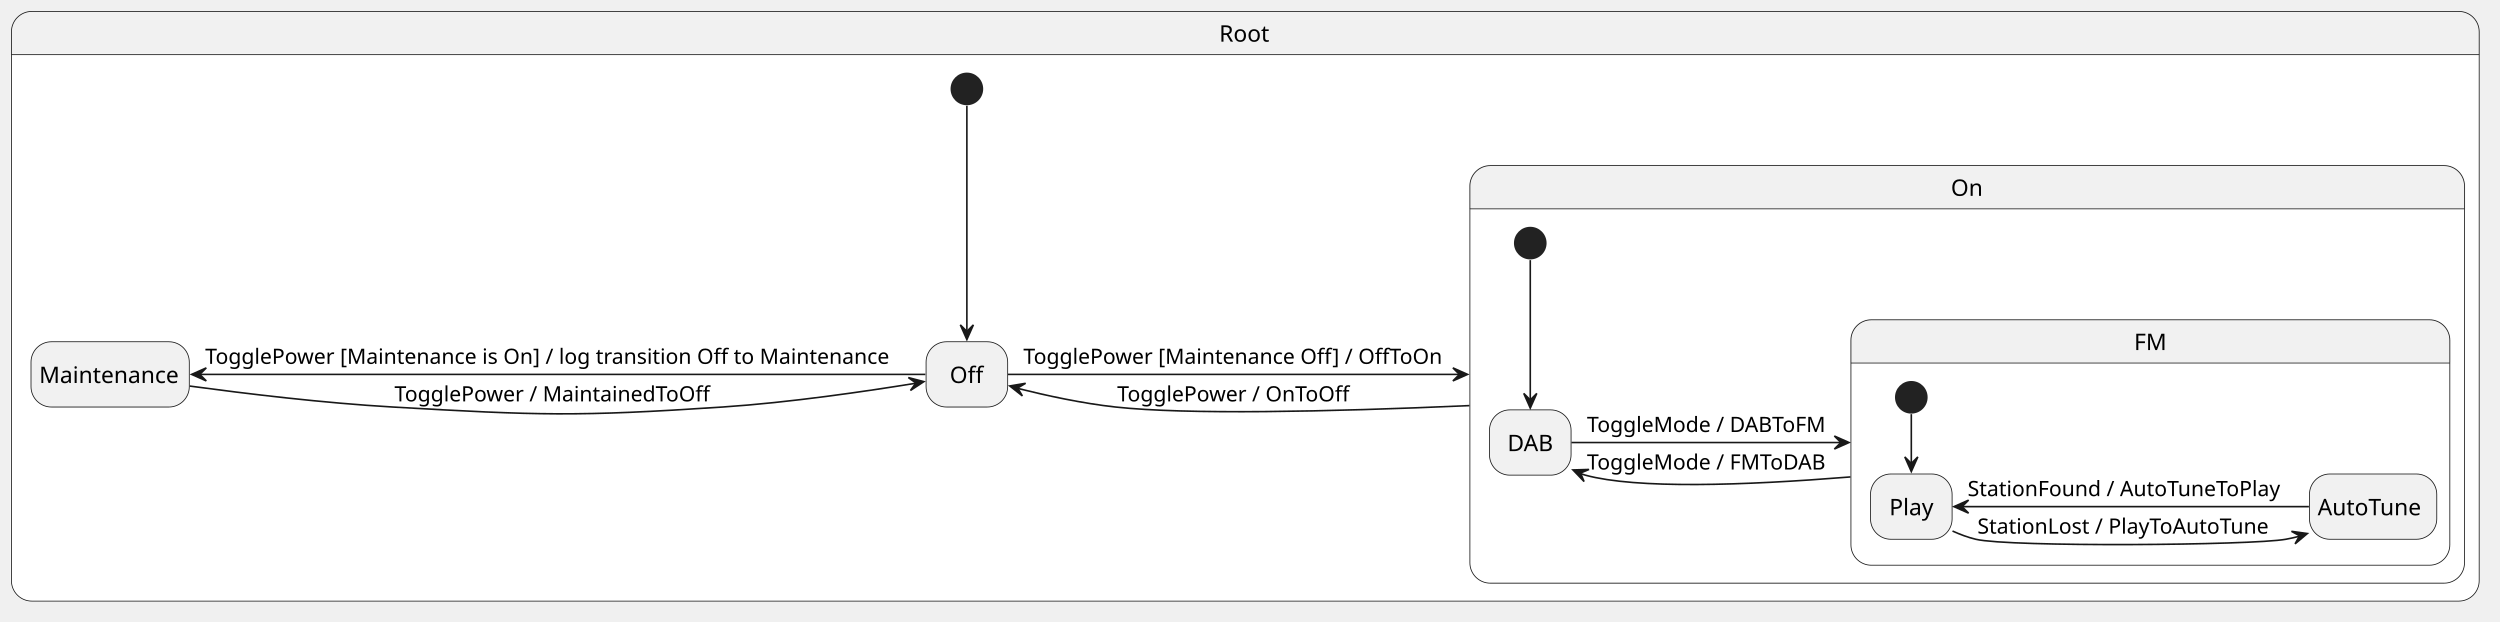
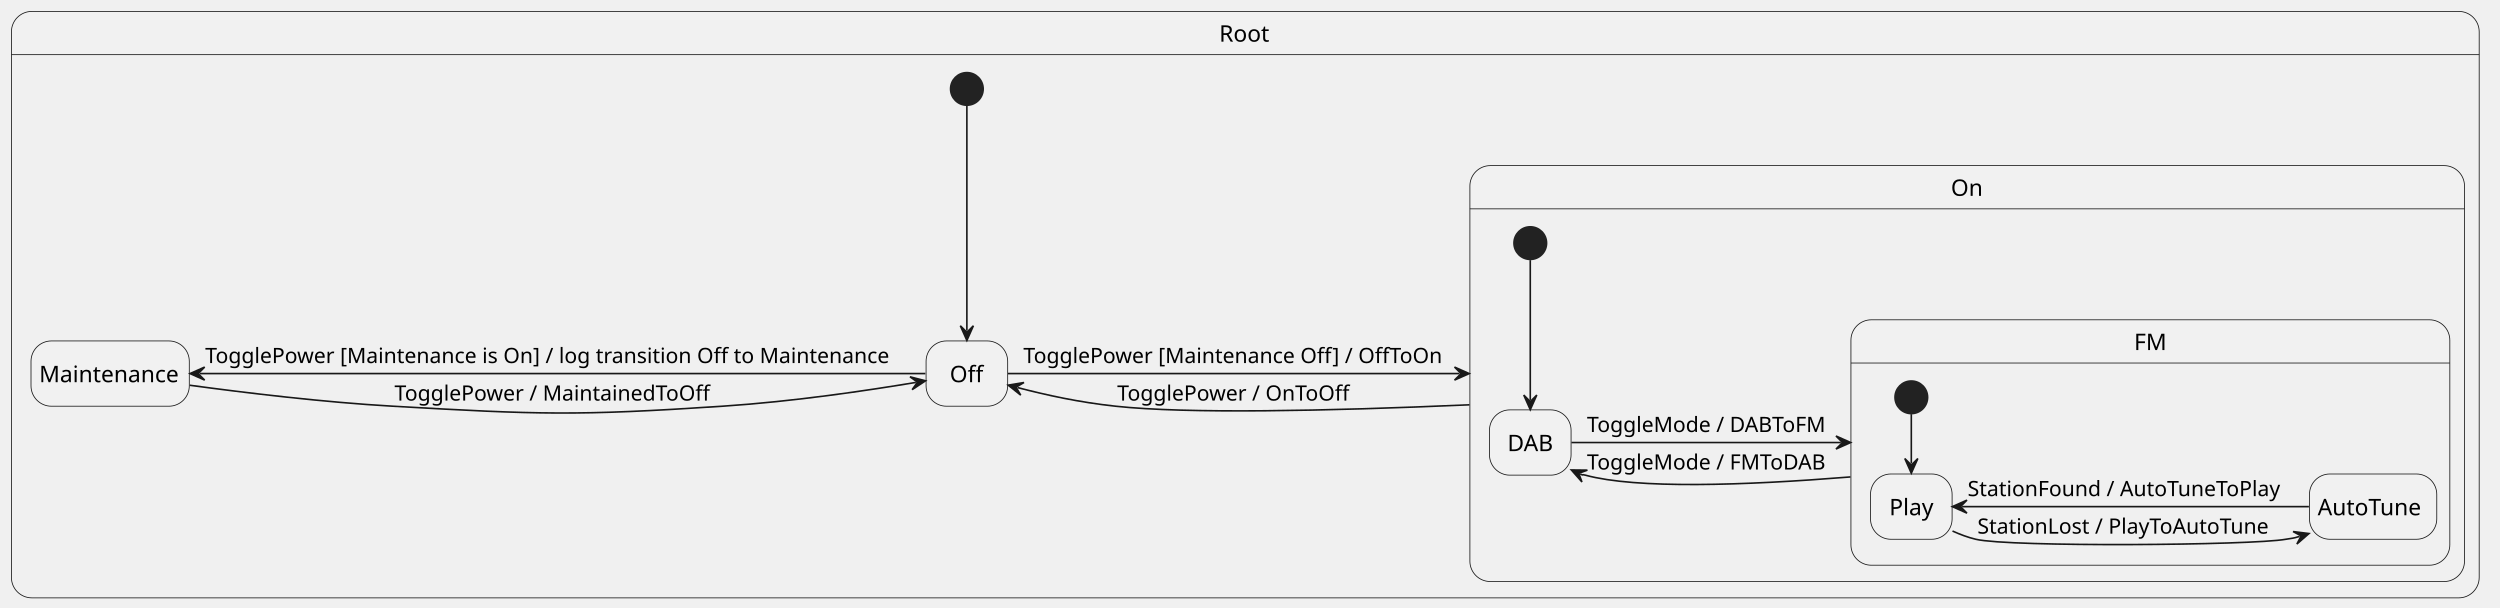
- <svg xmlns="http://www.w3.org/2000/svg" contentStyleType="text/css" height="381px" preserveAspectRatio="none" style="width:1532px;height:381px;background:#FFFFFF;" version="1.1" viewBox="0 0 1532 381" width="1532px" zoomAndPan="magnify">
+ <svg xmlns="http://www.w3.org/2000/svg" contentStyleType="text/css" height="372px" preserveAspectRatio="none" style="width:1532px;height:372px;background:#FFFFFF;" version="1.1" viewBox="0 0 1532 372" width="1532px" zoomAndPan="magnify">
  <defs />
  <g>
    <path d="M19.5,7 L1506.75,7 A12.5,12.5 0 0 1 1519.25,19.5 L1519.25,33.488 L7,33.488 L7,19.5 A12.5,12.5 0 0 1 19.5,7 " fill="#F1F1F1" style="stroke:#F1F1F1;stroke-width:1.0;" />
-     <path d="M7,33.488 L1519.25,33.488 L1519.25,355.865 A12.5,12.5 0 0 1 1506.75,368.365 L19.5,368.365 A12.5,12.5 0 0 1 7,355.865 L7,33.488 " fill="#FFFFFF" style="stroke:#FFFFFF;stroke-width:1.0;" />
-     <rect height="361.365" rx="12.5" ry="12.5" style="stroke:#181818;stroke-width:0.5;fill:none;" width="1512.25" x="7" y="7" />
-     <line style="stroke:#181818;stroke-width:0.5;fill:none;" x1="7" x2="1519.25" y1="33.488" y2="33.488" />
+     <rect fill="none" height="359.365" rx="12.5" ry="12.5" style="stroke:#181818;stroke-width:0.5;" width="1512.25" x="7" y="7" />
+     <line style="stroke:#181818;stroke-width:0.5;" x1="7" x2="1519.25" y1="33.488" y2="33.488" />
    <text fill="#000000" font-family="sans-serif" font-size="14" lengthAdjust="spacing" textLength="32" x="747.125" y="25.535">Root</text>
-     <ellipse cx="592.5" cy="54.488" fill="#222222" rx="10" ry="10" style="stroke:none;stroke-width:1.0;" />
-     <rect fill="#F1F1F1" height="40" rx="12.5" ry="12.5" style="stroke:#181818;stroke-width:0.5;" width="50" x="567.5" y="209.428" />
-     <text fill="#000000" font-family="sans-serif" font-size="14" lengthAdjust="spacing" textLength="21" x="582" y="234.719">Off</text>
-     <rect fill="#F1F1F1" height="40" rx="12.5" ry="12.5" style="stroke:#181818;stroke-width:0.5;" width="97" x="19" y="209.428" />
-     <text fill="#000000" font-family="sans-serif" font-size="14" lengthAdjust="spacing" textLength="87" x="24" y="234.719">Maintenance</text>
+     <ellipse cx="592.5" cy="54.488" fill="#222222" rx="10" ry="10" style="stroke:#222222;stroke-width:1.0;" />
+     <rect fill="#F1F1F1" height="40" rx="12.5" ry="12.5" style="stroke:#181818;stroke-width:0.5;" width="50" x="567.5" y="208.928" />
+     <text fill="#000000" font-family="sans-serif" font-size="14" lengthAdjust="spacing" textLength="21" x="582" y="234.219">Off</text>
+     <rect fill="#F1F1F1" height="40" rx="12.5" ry="12.5" style="stroke:#181818;stroke-width:0.5;" width="97" x="19" y="208.928" />
+     <text fill="#000000" font-family="sans-serif" font-size="14" lengthAdjust="spacing" textLength="87" x="24" y="234.219">Maintenance</text>
    <path d="M913.25,101.488 L1497.75,101.488 A12.5,12.5 0 0 1 1510.25,113.988 L1510.25,127.977 L900.75,127.977 L900.75,113.988 A12.5,12.5 0 0 1 913.25,101.488 " fill="#F1F1F1" style="stroke:#F1F1F1;stroke-width:1.0;" />
-     <path d="M900.75,127.977 L1510.25,127.977 L1510.25,344.865 A12.5,12.5 0 0 1 1497.75,357.365 L913.25,357.365 A12.5,12.5 0 0 1 900.75,344.865 L900.75,127.977 " fill="#FFFFFF" style="stroke:#FFFFFF;stroke-width:1.0;" />
-     <rect height="255.877" rx="12.5" ry="12.5" style="stroke:#181818;stroke-width:0.5;fill:none;" width="609.5" x="900.75" y="101.488" />
-     <line style="stroke:#181818;stroke-width:0.5;fill:none;" x1="900.75" x2="1510.25" y1="127.977" y2="127.977" />
+     <rect fill="none" height="254.877" rx="12.5" ry="12.5" style="stroke:#181818;stroke-width:0.5;" width="609.5" x="900.75" y="101.488" />
+     <line style="stroke:#181818;stroke-width:0.5;" x1="900.75" x2="1510.25" y1="127.977" y2="127.977" />
    <text fill="#000000" font-family="sans-serif" font-size="14" lengthAdjust="spacing" textLength="20" x="1195.5" y="120.023">On</text>
-     <ellipse cx="937.75" cy="148.977" fill="#222222" rx="10" ry="10" style="stroke:none;stroke-width:1.0;" />
+     <ellipse cx="937.75" cy="148.977" fill="#222222" rx="10" ry="10" style="stroke:#222222;stroke-width:1.0;" />
    <rect fill="#F1F1F1" height="40" rx="12.5" ry="12.5" style="stroke:#181818;stroke-width:0.5;" width="50" x="912.75" y="251.177" />
    <text fill="#000000" font-family="sans-serif" font-size="14" lengthAdjust="spacing" textLength="28" x="923.75" y="276.468">DAB</text>
    <path d="M1146.75,195.977 L1488.75,195.977 A12.5,12.5 0 0 1 1501.25,208.477 L1501.25,222.465 L1134.25,222.465 L1134.25,208.477 A12.5,12.5 0 0 1 1146.75,195.977 " fill="#F1F1F1" style="stroke:#F1F1F1;stroke-width:1.0;" />
-     <path d="M1134.25,222.465 L1501.25,222.465 L1501.25,333.865 A12.5,12.5 0 0 1 1488.75,346.365 L1146.75,346.365 A12.5,12.5 0 0 1 1134.25,333.865 L1134.25,222.465 " fill="#FFFFFF" style="stroke:#FFFFFF;stroke-width:1.0;" />
-     <rect height="150.388" rx="12.5" ry="12.5" style="stroke:#181818;stroke-width:0.5;fill:none;" width="367" x="1134.25" y="195.977" />
-     <line style="stroke:#181818;stroke-width:0.5;fill:none;" x1="1134.25" x2="1501.25" y1="222.465" y2="222.465" />
+     <rect fill="none" height="150.388" rx="12.5" ry="12.5" style="stroke:#181818;stroke-width:0.5;" width="367" x="1134.25" y="195.977" />
+     <line style="stroke:#181818;stroke-width:0.5;" x1="1134.25" x2="1501.25" y1="222.465" y2="222.465" />
    <text fill="#000000" font-family="sans-serif" font-size="14" lengthAdjust="spacing" textLength="20" x="1307.75" y="214.512">FM</text>
-     <ellipse cx="1171.25" cy="243.465" fill="#222222" rx="10" ry="10" style="stroke:none;stroke-width:1.0;" />
+     <ellipse cx="1171.25" cy="243.465" fill="#222222" rx="10" ry="10" style="stroke:#222222;stroke-width:1.0;" />
    <rect fill="#F1F1F1" height="40" rx="12.5" ry="12.5" style="stroke:#181818;stroke-width:0.5;" width="50" x="1146.25" y="290.465" />
    <text fill="#000000" font-family="sans-serif" font-size="14" lengthAdjust="spacing" textLength="27" x="1157.75" y="315.756">Play</text>
    <rect fill="#F1F1F1" height="40" rx="12.5" ry="12.5" style="stroke:#181818;stroke-width:0.5;" width="78" x="1415.25" y="290.465" />
    <text fill="#000000" font-family="sans-serif" font-size="14" lengthAdjust="spacing" textLength="68" x="1420.25" y="315.756">AutoTune</text>
    <g id="link_*start*FM_Play">
-       <path d="M1171.25,253.775 C1171.25,261.715 1171.25,273.505 1171.25,284.195 " fill="none" id="*start*FM-to-Play" style="stroke:#181818;stroke-width:1.0;" />
-       <polygon fill="#181818" points="1171.25,288.985,1175.25,279.985,1171.25,283.985,1167.25,279.985,1171.25,288.985" style="stroke:#181818;stroke-width:1.0;" />
+       <path d="M1171.25,253.775 C1171.25,263.185 1171.25,272.005 1171.25,283.985 " fill="none" id="*start*FM-to-Play" style="stroke:#181818;stroke-width:1.0;" />
+       <polygon fill="#181818" points="1171.25,289.985,1175.25,280.985,1171.25,284.985,1167.25,280.985,1171.25,289.985" style="stroke:#181818;stroke-width:1.0;" />
    </g>
    <g id="link_Play_AutoTune">
-       <path d="M1196.5,325.415 C1201.1,327.505 1205.97,329.325 1210.75,330.465 C1231.28,335.365 1379.98,334.225 1400.75,330.465 C1403.68,329.935 1406.65,329.255 1409.63,328.465 " fill="none" id="Play-to-AutoTune" style="stroke:#181818;stroke-width:1.0;" />
-       <polygon fill="#181818" points="1413.96,326.945,1404.205,325.59,1409.155,328.328,1406.418,333.278,1413.96,326.945" style="stroke:#181818;stroke-width:1.0;" />
+       <path d="M1196.5,325.415 C1201.1,327.505 1205.97,329.325 1210.75,330.465 C1231.28,335.365 1379.98,334.225 1400.75,330.465 C1405.43,329.615 1404.501,330.136 1409.221,328.696 " fill="none" id="Play-to-AutoTune" style="stroke:#181818;stroke-width:1.0;" />
+       <polygon fill="#181818" points="1414.96,326.945,1405.185,325.745,1410.178,328.404,1407.519,333.397,1414.96,326.945" style="stroke:#181818;stroke-width:1.0;" />
      <text fill="#000000" font-family="sans-serif" font-size="13" lengthAdjust="spacing" textLength="188" x="1211.75" y="327.033">StationLost / PlayToAutoTune</text>
    </g>
    <g id="link_AutoTune_Play">
-       <path d="M1414.89,310.465 C1357.97,310.465 1253.84,310.465 1202.11,310.465 " fill="none" id="AutoTune-to-Play" style="stroke:#181818;stroke-width:1.0;" />
-       <polygon fill="#181818" points="1197.36,310.465,1206.36,314.465,1202.36,310.465,1206.36,306.465,1197.36,310.465" style="stroke:#181818;stroke-width:1.0;" />
+       <path d="M1414.89,310.465 C1355.78,310.465 1251.74,310.465 1202.36,310.465 " fill="none" id="AutoTune-to-Play" style="stroke:#181818;stroke-width:1.0;" />
+       <polygon fill="#181818" points="1196.36,310.465,1205.36,314.465,1201.36,310.465,1205.36,306.465,1196.36,310.465" style="stroke:#181818;stroke-width:1.0;" />
      <text fill="#000000" font-family="sans-serif" font-size="13" lengthAdjust="spacing" textLength="200" x="1205.75" y="304.033">StationFound / AutoTuneToPlay</text>
    </g>
    <g id="link_*start*On_DAB">
-       <path d="M937.75,159.407 C937.75,177.727 937.75,218.647 937.75,245.297 " fill="none" id="*start*On-to-DAB" style="stroke:#181818;stroke-width:1.0;" />
-       <polygon fill="#181818" points="937.75,250.077,941.75,241.077,937.75,245.077,933.75,241.077,937.75,250.077" style="stroke:#181818;stroke-width:1.0;" />
+       <path d="M937.75,159.407 C937.75,179.107 937.75,218.967 937.75,245.077 " fill="none" id="*start*On-to-DAB" style="stroke:#181818;stroke-width:1.0;" />
+       <polygon fill="#181818" points="937.75,251.077,941.75,242.077,937.75,246.077,933.75,242.077,937.75,251.077" style="stroke:#181818;stroke-width:1.0;" />
    </g>
    <g id="link_DAB_FM">
-       <path d="M962.98,271.177 C997.57,271.177 1062.91,271.177 1128.18,271.177 " fill="none" id="DAB-to-FM" style="stroke:#181818;stroke-width:1.0;" />
-       <polygon fill="#181818" points="1133.09,271.177,1124.09,267.177,1128.09,271.177,1124.09,275.177,1133.09,271.177" style="stroke:#181818;stroke-width:1.0;" />
+       <path d="M962.98,271.177 C998.62,271.177 1060.88,271.177 1128.09,271.177 " fill="none" id="DAB-to-FM" style="stroke:#181818;stroke-width:1.0;" />
+       <polygon fill="#181818" points="1134.09,271.177,1125.09,267.177,1129.09,271.177,1125.09,275.177,1134.09,271.177" style="stroke:#181818;stroke-width:1.0;" />
      <text fill="#000000" font-family="sans-serif" font-size="13" lengthAdjust="spacing" textLength="152" x="972.5" y="264.745">ToggleMode / DABToFM</text>
    </g>
    <g id="link_FM_DAB">
-       <path d="M1133.98,292.267 C1068.15,297.587 1002.57,299.687 971.5,291.177 C970.42,290.877 969.33,290.537 968.25,290.157 " fill="none" id="FM-to-DAB" style="stroke:#181818;stroke-width:1.0;" />
-       <polygon fill="#181818" points="963.91,287.977,970.725,295.087,968.538,289.87,973.755,287.683,963.91,287.977" style="stroke:#181818;stroke-width:1.0;" />
+       <path d="M1133.98,292.267 C1068.15,297.587 1002.57,299.687 971.5,291.177 C968.61,290.377 971.173,291.77 968.363,290.48 " fill="none" id="FM-to-DAB" style="stroke:#181818;stroke-width:1.0;" />
+       <polygon fill="#181818" points="962.91,287.977,969.42,295.367,967.454,290.063,972.758,288.096,962.91,287.977" style="stroke:#181818;stroke-width:1.0;" />
      <text fill="#000000" font-family="sans-serif" font-size="13" lengthAdjust="spacing" textLength="152" x="972.5" y="287.745">ToggleMode / FMToDAB</text>
    </g>
    <g id="link_*start*Root_Off">
-       <path d="M592.5,64.788 C592.5,90.628 592.5,163.968 592.5,203.098 " fill="none" id="*start*Root-to-Off" style="stroke:#181818;stroke-width:1.0;" />
-       <polygon fill="#181818" points="592.5,208.078,596.5,199.078,592.5,203.078,588.5,199.078,592.5,208.078" style="stroke:#181818;stroke-width:1.0;" />
+       <path d="M592.5,64.758 C592.5,91.908 592.5,165.618 592.5,202.628 " fill="none" id="*start*Root-to-Off" style="stroke:#181818;stroke-width:1.0;" />
+       <polygon fill="#181818" points="592.5,208.628,596.5,199.628,592.5,203.628,588.5,199.628,592.5,208.628" style="stroke:#181818;stroke-width:1.0;" />
    </g>
    <g id="link_Maintenance_Off">
-       <path d="M116.28,236.578 C150.93,241.278 198.58,247.008 240.75,249.428 C330.38,254.588 353.17,255.388 442.75,249.428 C483.97,246.688 531.15,239.748 561.36,234.818 " fill="none" id="Maintenance-to-Off" style="stroke:#181818;stroke-width:1.0;" />
-       <polygon fill="#181818" points="566.17,233.858,556.638,231.379,561.237,234.673,557.942,239.272,566.17,233.858" style="stroke:#181818;stroke-width:1.0;" />
-       <text fill="#000000" font-family="sans-serif" font-size="13" lengthAdjust="spacing" textLength="200" x="241.75" y="245.997">TogglePower / MaintainedToOff</text>
+       <path d="M116.28,236.078 C150.93,240.788 198.58,246.508 240.75,248.928 C330.38,254.088 353.17,254.888 442.75,248.928 C486.72,246.008 531.552,239.295 561.252,234.345 " fill="none" id="Maintenance-to-Off" style="stroke:#181818;stroke-width:1.0;" />
+       <polygon fill="#181818" points="567.17,233.358,557.635,230.892,562.238,234.18,558.95,238.783,567.17,233.358" style="stroke:#181818;stroke-width:1.0;" />
+       <text fill="#000000" font-family="sans-serif" font-size="13" lengthAdjust="spacing" textLength="200" x="241.75" y="245.497">TogglePower / MaintainedToOff</text>
    </g>
    <g id="link_Off_Maintenance">
-       <path d="M567.06,229.428 C486.29,229.428 234.44,229.428 122.3,229.428 " fill="none" id="Off-to-Maintenance" style="stroke:#181818;stroke-width:1.0;" />
-       <polygon fill="#181818" points="117.42,229.428,126.42,233.428,122.42,229.428,126.42,225.428,117.42,229.428" style="stroke:#181818;stroke-width:1.0;" />
-       <text fill="#000000" font-family="sans-serif" font-size="13" lengthAdjust="spacing" textLength="432" x="125.75" y="222.997">TogglePower [Maintenance is On] / log
+       <path d="M567.06,228.928 C484.85,228.928 231.37,228.928 122.42,228.928 " fill="none" id="Off-to-Maintenance" style="stroke:#181818;stroke-width:1.0;" />
+       <polygon fill="#181818" points="116.42,228.928,125.42,232.928,121.42,228.928,125.42,224.928,116.42,228.928" style="stroke:#181818;stroke-width:1.0;" />
+       <text fill="#000000" font-family="sans-serif" font-size="13" lengthAdjust="spacing" textLength="432" x="125.75" y="222.497">TogglePower [Maintenance is On] / log
                transition Off to Maintenance
            </text>
    </g>
    <g id="link_Off_On">
-       <path d="M617.67,229.428 C666.69,229.428 780.2,229.428 894.54,229.428 " fill="none" id="Off-to-On" style="stroke:#181818;stroke-width:1.0;" />
-       <polygon fill="#181818" points="899.33,229.428,890.33,225.428,894.33,229.428,890.33,233.428,899.33,229.428" style="stroke:#181818;stroke-width:1.0;" />
-       <text fill="#000000" font-family="sans-serif" font-size="13" lengthAdjust="spacing" textLength="264" x="627.12" y="222.997">TogglePower [Maintenance Off] / OffToOn
+       <path d="M617.67,228.928 C667.52,228.928 778.05,228.928 894.33,228.928 " fill="none" id="Off-to-On" style="stroke:#181818;stroke-width:1.0;" />
+       <polygon fill="#181818" points="900.33,228.928,891.33,224.928,895.33,228.928,891.33,232.928,900.33,228.928" style="stroke:#181818;stroke-width:1.0;" />
+       <text fill="#000000" font-family="sans-serif" font-size="13" lengthAdjust="spacing" textLength="264" x="627.12" y="222.497">TogglePower [Maintenance Off] / OffToOn
            </text>
    </g>
    <g id="link_On_Off">
-       <path d="M900.49,248.558 C811.76,252.468 727.06,254.138 683.62,249.428 C663.37,247.238 641.02,242.368 623.53,237.988 " fill="none" id="On-to-Off" style="stroke:#181818;stroke-width:1.0;" />
-       <polygon fill="#181818" points="618.79,236.518,626.513,242.63,623.633,237.761,628.502,234.881,618.79,236.518" style="stroke:#181818;stroke-width:1.0;" />
-       <text fill="#000000" font-family="sans-serif" font-size="13" lengthAdjust="spacing" textLength="149" x="684.62" y="245.997">TogglePower / OnToOff</text>
+       <path d="M900.49,248.058 C811.76,251.968 727.06,253.638 683.62,248.928 C661.08,246.488 641.748,242.235 623.598,237.525 " fill="none" id="On-to-Off" style="stroke:#181818;stroke-width:1.0;" />
+       <polygon fill="#181818" points="617.79,236.018,625.497,242.151,622.63,237.274,627.506,234.407,617.79,236.018" style="stroke:#181818;stroke-width:1.0;" />
+       <text fill="#000000" font-family="sans-serif" font-size="13" lengthAdjust="spacing" textLength="149" x="684.62" y="245.497">TogglePower / OnToOff</text>
    </g>
  </g>
</svg>
